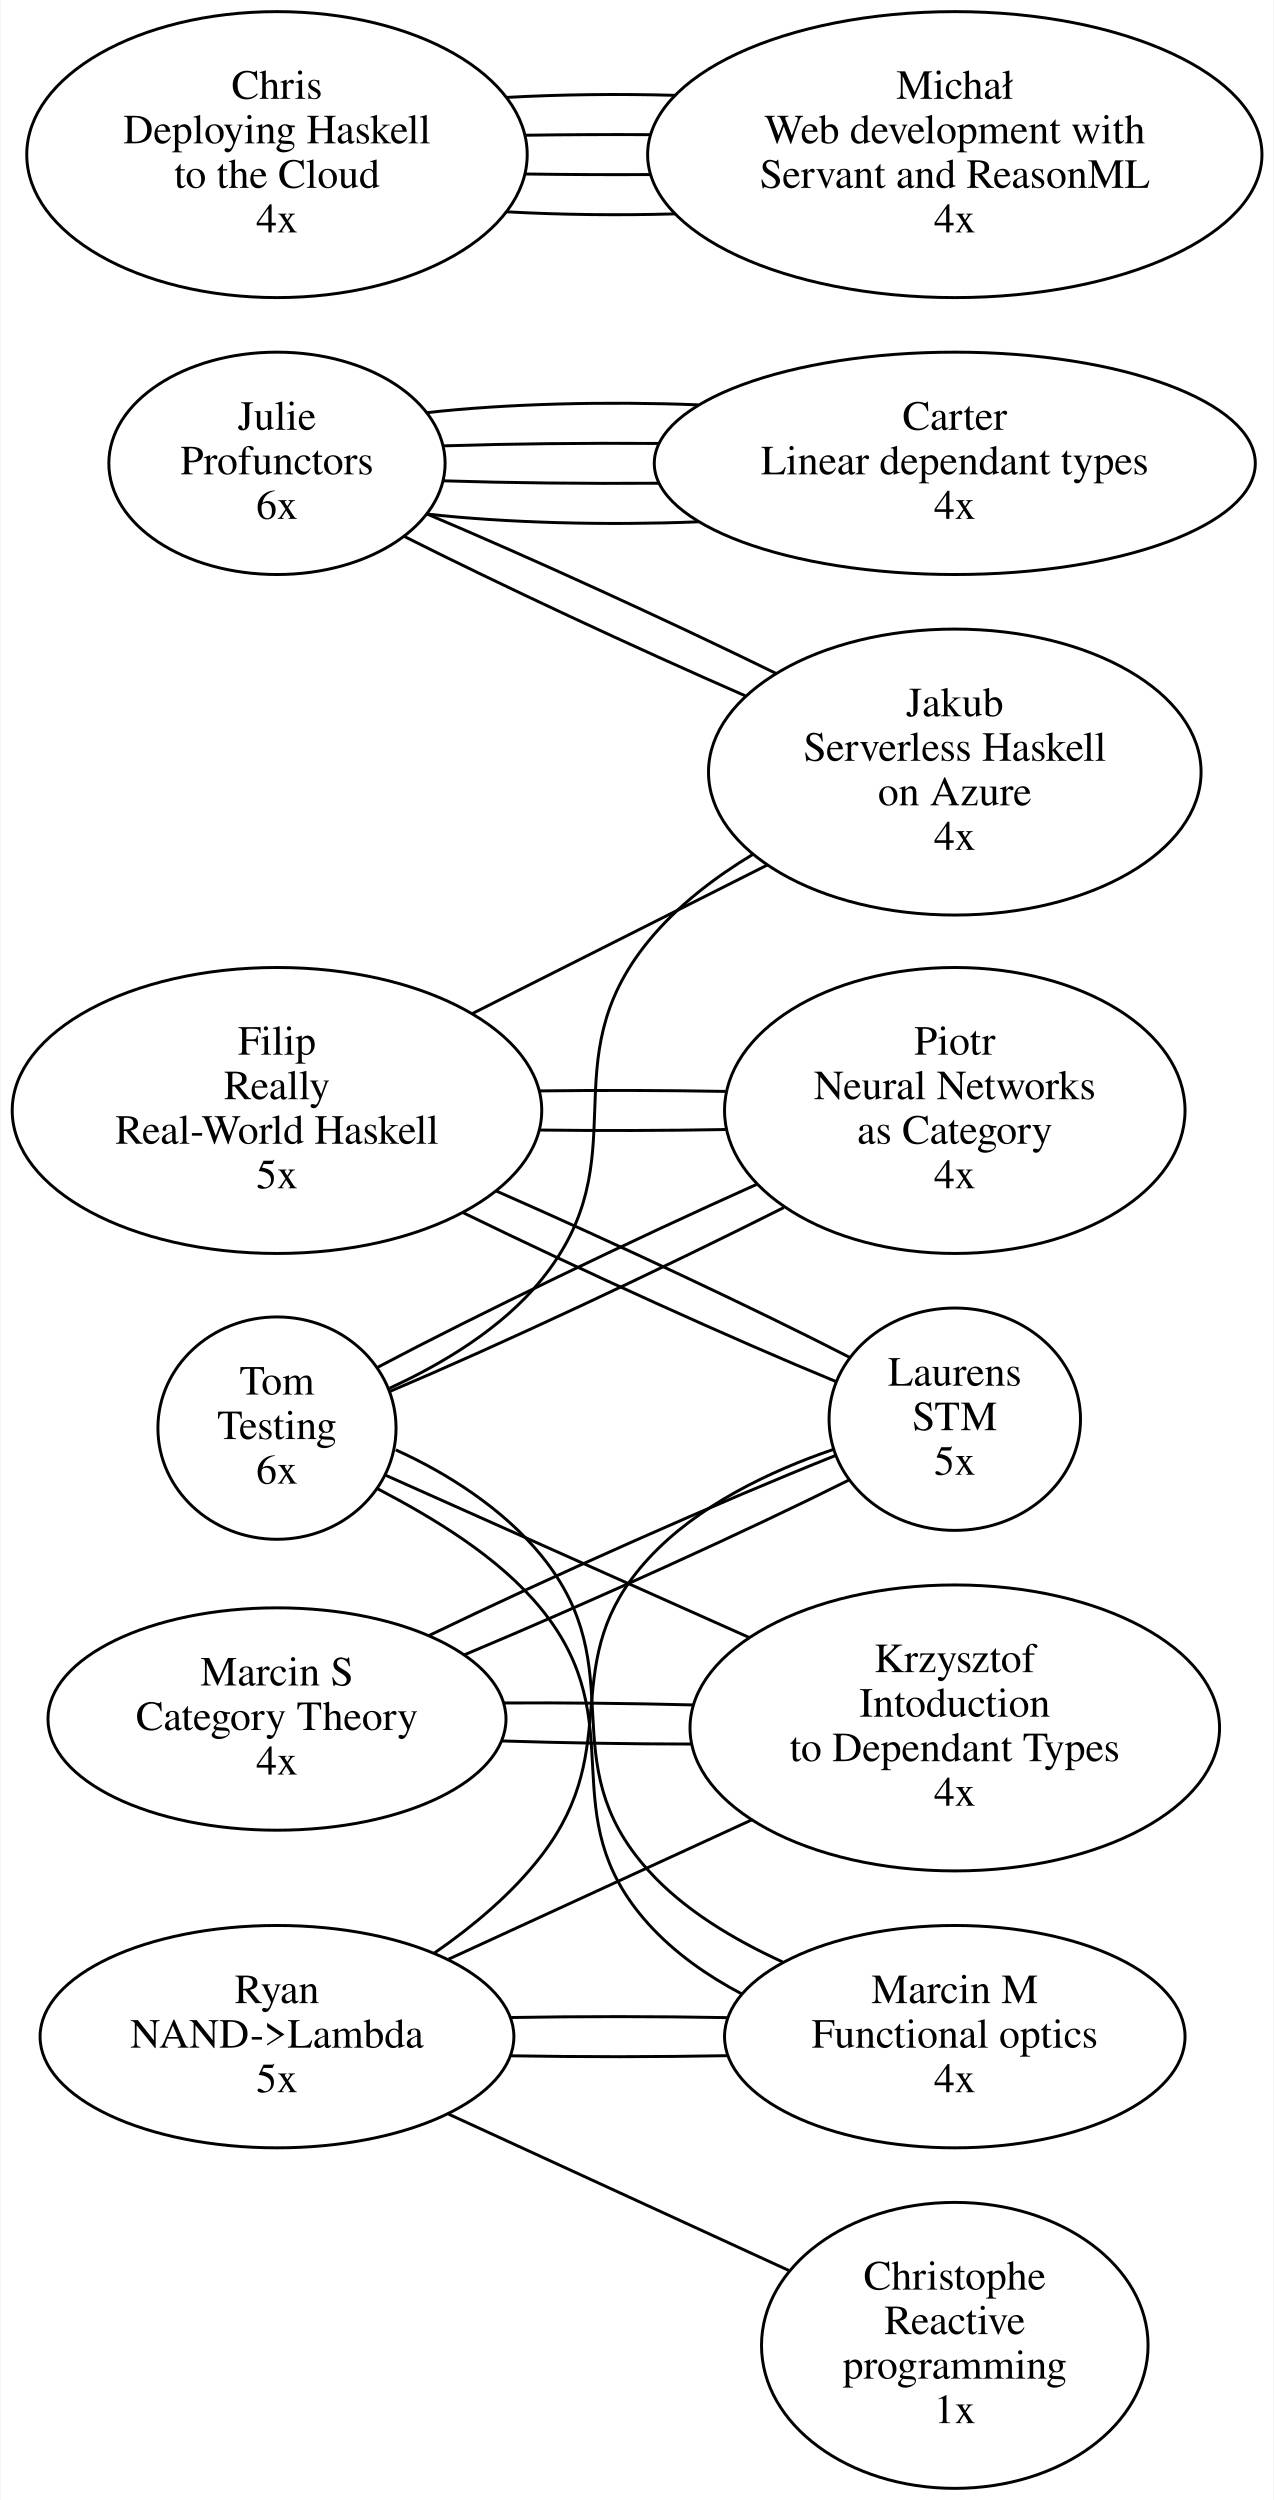
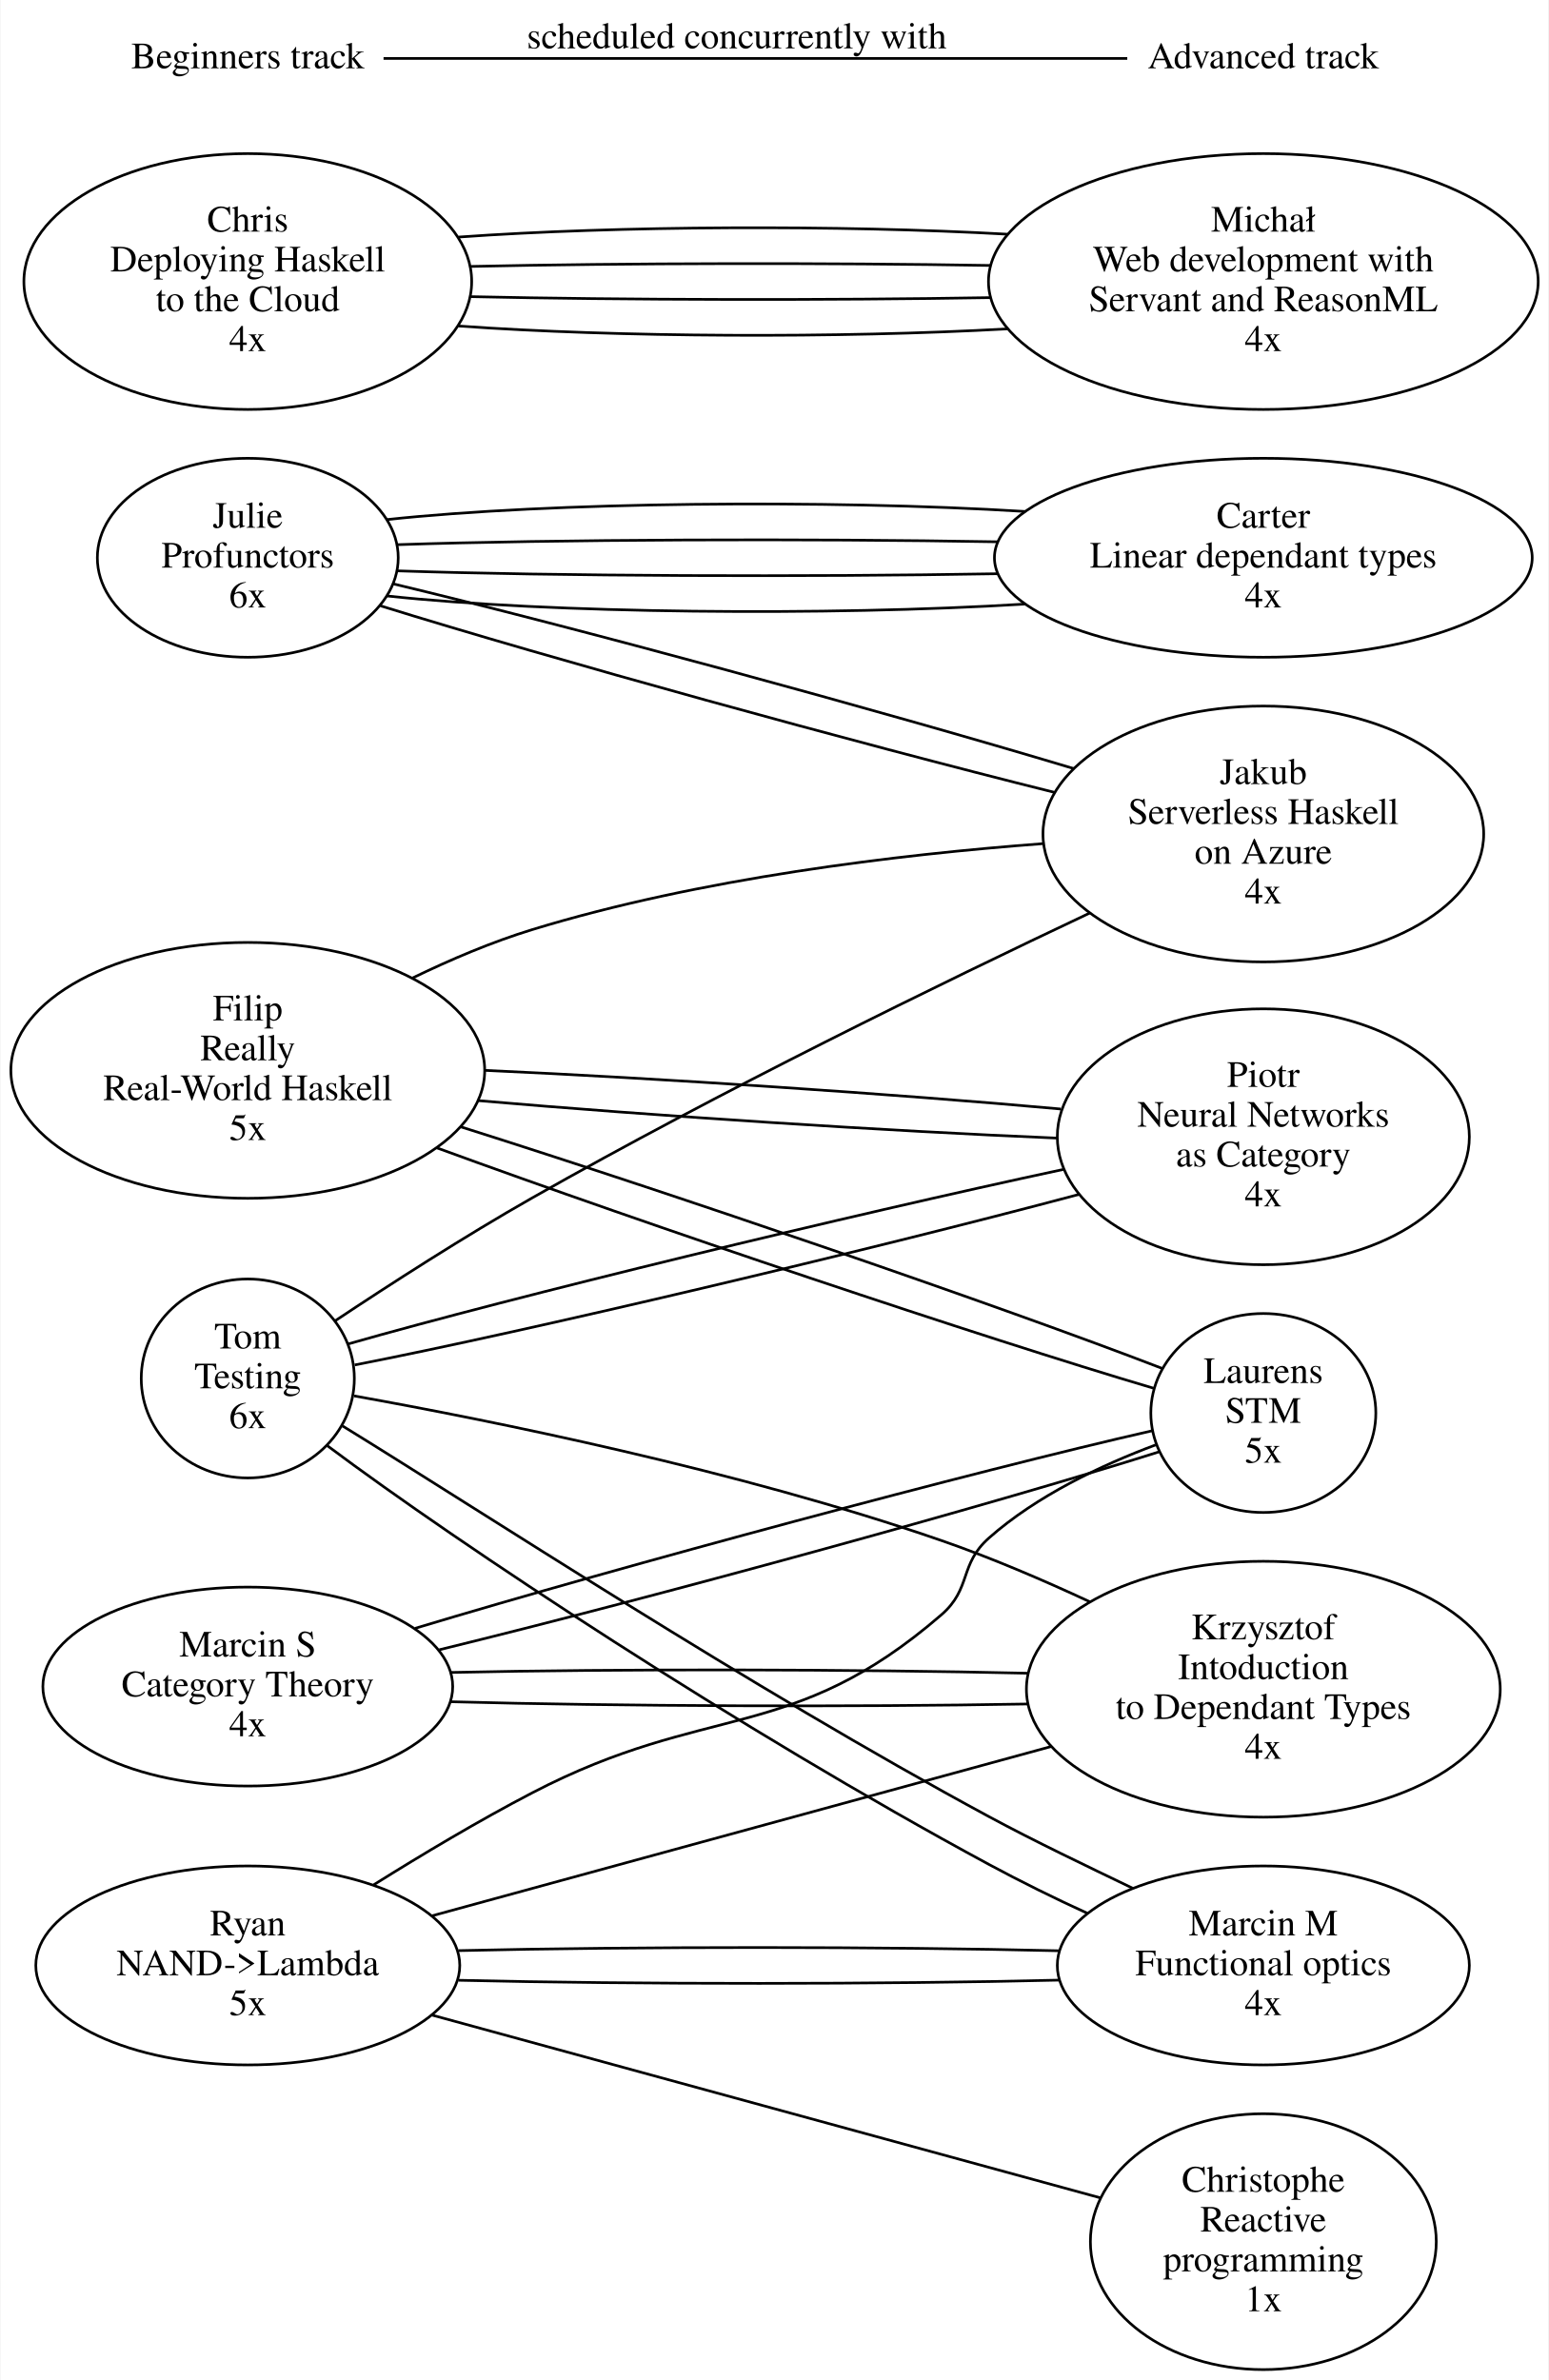
- <svg xmlns="http://www.w3.org/2000/svg" width="429pt" height="842pt" viewBox="0.00 0.00 428.67 842.17">
-   <g id="graph0" class="graph" transform="scale(1 1) rotate(0) translate(4 838.167)">
-     <polygon fill="white" stroke="none" points="-4,4 -4,-838.167 424.666,-838.167 424.666,4 -4,4" />
+ <svg xmlns="http://www.w3.org/2000/svg" width="583pt" height="896pt" viewBox="0.00 0.00 582.67 896.08">
+   <g id="graph0" class="graph" transform="scale(1 1) rotate(0) translate(4 892.083)">
+     <polygon fill="white" stroke="none" points="-4,4 -4,-892.083 578.666,-892.083 578.666,4 -4,4" />
    <g id="node1" class="node">
      <ellipse fill="none" stroke="black" cx="89.096" cy="-682.083" rx="56.637" ry="37.453" />
      <text text-anchor="middle" x="89.096" y="-693.383" font-family="Times,serif" font-size="14.00">Julie</text>
      <text text-anchor="middle" x="89.096" y="-678.383" font-family="Times,serif" font-size="14.00">Profunctors</text>
      <text text-anchor="middle" x="89.096" y="-663.383" font-family="Times,serif" font-size="14.00">6x</text>
    </g>
    <g id="node2" class="node">
-       <ellipse fill="none" stroke="black" cx="317.428" cy="-682.083" rx="101.233" ry="37.453" />
-       <text text-anchor="middle" x="317.428" y="-693.383" font-family="Times,serif" font-size="14.00">Carter</text>
-       <text text-anchor="middle" x="317.428" y="-678.383" font-family="Times,serif" font-size="14.00">Linear dependant types</text>
-       <text text-anchor="middle" x="317.428" y="-663.383" font-family="Times,serif" font-size="14.00">4x</text>
+       <ellipse fill="none" stroke="black" cx="471.428" cy="-682.083" rx="101.233" ry="37.453" />
+       <text text-anchor="middle" x="471.428" y="-693.383" font-family="Times,serif" font-size="14.00">Carter</text>
+       <text text-anchor="middle" x="471.428" y="-678.383" font-family="Times,serif" font-size="14.00">Linear dependant types</text>
+       <text text-anchor="middle" x="471.428" y="-663.383" font-family="Times,serif" font-size="14.00">4x</text>
    </g>
    <g id="edge1" class="edge">
-       <path fill="none" stroke="black" d="M139.486,-665.017C166.28,-662.009 200.157,-661.133 231.08,-662.387" />
+       <path fill="none" stroke="black" d="M141.389,-667.718C202.927,-661.078 307.127,-660.057 381.788,-664.654" />
    </g>
    <g id="edge2" class="edge">
-       <path fill="none" stroke="black" d="M145.173,-676.196C167.025,-675.483 192.842,-675.212 217.712,-675.382" />
+       <path fill="none" stroke="black" d="M145.399,-677.155C204.528,-675.164 299.496,-674.805 371.546,-676.078" />
    </g>
    <g id="edge11" class="edge">
-       <path fill="none" stroke="black" d="M145.173,-687.971C167.025,-688.683 192.842,-688.954 217.712,-688.784" />
+       <path fill="none" stroke="black" d="M145.399,-687.011C204.528,-689.003 299.496,-689.362 371.546,-688.088" />
    </g>
    <g id="edge12" class="edge">
-       <path fill="none" stroke="black" d="M139.486,-699.15C166.28,-702.157 200.157,-703.034 231.08,-701.779" />
+       <path fill="none" stroke="black" d="M141.389,-696.449C202.927,-703.088 307.127,-704.109 381.788,-699.512" />
    </g>
    <g id="node10" class="node">
-       <ellipse fill="none" stroke="black" cx="317.428" cy="-578.083" rx="82.964" ry="48.167" />
-       <text text-anchor="middle" x="317.428" y="-596.883" font-family="Times,serif" font-size="14.00">Jakub</text>
-       <text text-anchor="middle" x="317.428" y="-581.883" font-family="Times,serif" font-size="14.00">Serverless Haskell</text>
-       <text text-anchor="middle" x="317.428" y="-566.883" font-family="Times,serif" font-size="14.00">on Azure</text>
-       <text text-anchor="middle" x="317.428" y="-551.883" font-family="Times,serif" font-size="14.00">4x</text>
+       <ellipse fill="none" stroke="black" cx="471.428" cy="-578.083" rx="82.964" ry="48.167" />
+       <text text-anchor="middle" x="471.428" y="-596.883" font-family="Times,serif" font-size="14.00">Jakub</text>
+       <text text-anchor="middle" x="471.428" y="-581.883" font-family="Times,serif" font-size="14.00">Serverless Haskell</text>
+       <text text-anchor="middle" x="471.428" y="-566.883" font-family="Times,serif" font-size="14.00">on Azure</text>
+       <text text-anchor="middle" x="471.428" y="-551.883" font-family="Times,serif" font-size="14.00">4x</text>
    </g>
    <g id="edge21" class="edge">
-       <path fill="none" stroke="black" d="M131.872,-657.511C164.06,-641.27 209.272,-620.193 246.889,-603.754" />
+       <path fill="none" stroke="black" d="M139.039,-663.998C203.34,-644.009 316.993,-612.645 393.016,-593.692" />
    </g>
    <g id="edge22" class="edge">
-       <path fill="none" stroke="black" d="M139.765,-664.959C174.379,-650.341 220.71,-629.157 257.242,-611.295" />
+       <path fill="none" stroke="black" d="M143.781,-672.276C210.944,-656.233 326.11,-624.909 400.212,-602.66" />
    </g>
    <g id="node3" class="node">
-       <ellipse fill="none" stroke="black" cx="89.096" cy="-259.083" rx="77.149" ry="37.453" />
-       <text text-anchor="middle" x="89.096" y="-270.383" font-family="Times,serif" font-size="14.00">Marcin S</text>
-       <text text-anchor="middle" x="89.096" y="-255.383" font-family="Times,serif" font-size="14.00">Category Theory</text>
-       <text text-anchor="middle" x="89.096" y="-240.383" font-family="Times,serif" font-size="14.00">4x</text>
+       <ellipse fill="none" stroke="black" cx="89.096" cy="-257.083" rx="77.149" ry="37.453" />
+       <text text-anchor="middle" x="89.096" y="-268.383" font-family="Times,serif" font-size="14.00">Marcin S</text>
+       <text text-anchor="middle" x="89.096" y="-253.383" font-family="Times,serif" font-size="14.00">Category Theory</text>
+       <text text-anchor="middle" x="89.096" y="-238.383" font-family="Times,serif" font-size="14.00">4x</text>
    </g>
    <g id="node4" class="node">
-       <ellipse fill="none" stroke="black" cx="317.428" cy="-360.083" rx="42.353" ry="37.453" />
-       <text text-anchor="middle" x="317.428" y="-371.383" font-family="Times,serif" font-size="14.00">Laurens</text>
-       <text text-anchor="middle" x="317.428" y="-356.383" font-family="Times,serif" font-size="14.00">STM</text>
-       <text text-anchor="middle" x="317.428" y="-341.383" font-family="Times,serif" font-size="14.00">5x</text>
+       <ellipse fill="none" stroke="black" cx="471.428" cy="-360.083" rx="42.353" ry="37.453" />
+       <text text-anchor="middle" x="471.428" y="-371.383" font-family="Times,serif" font-size="14.00">Laurens</text>
+       <text text-anchor="middle" x="471.428" y="-356.383" font-family="Times,serif" font-size="14.00">STM</text>
+       <text text-anchor="middle" x="471.428" y="-341.383" font-family="Times,serif" font-size="14.00">5x</text>
    </g>
    <g id="edge3" class="edge">
-       <path fill="none" stroke="black" d="M152.241,-280.717C193.988,-298.205 247.45,-322.421 281.823,-339.619" />
+       <path fill="none" stroke="black" d="M161.187,-270.936C241.384,-290.533 368.857,-325.433 432.16,-345.457" />
    </g>
    <g id="edge4" class="edge">
-       <path fill="none" stroke="black" d="M140.326,-287.218C181.61,-307.155 239.279,-332.735 277.218,-347.843" />
+       <path fill="none" stroke="black" d="M152.049,-279.002C230.352,-302.584 362.941,-338.236 429.596,-353.401" />
    </g>
    <g id="node7" class="node">
-       <ellipse fill="none" stroke="black" cx="317.428" cy="-256.083" rx="89.191" ry="48.167" />
-       <text text-anchor="middle" x="317.428" y="-274.883" font-family="Times,serif" font-size="14.00">Krzysztof</text>
-       <text text-anchor="middle" x="317.428" y="-259.883" font-family="Times,serif" font-size="14.00">Intoduction</text>
-       <text text-anchor="middle" x="317.428" y="-244.883" font-family="Times,serif" font-size="14.00">to Dependant Types</text>
-       <text text-anchor="middle" x="317.428" y="-229.883" font-family="Times,serif" font-size="14.00">4x</text>
+       <ellipse fill="none" stroke="black" cx="471.428" cy="-256.083" rx="89.191" ry="48.167" />
+       <text text-anchor="middle" x="471.428" y="-274.883" font-family="Times,serif" font-size="14.00">Krzysztof</text>
+       <text text-anchor="middle" x="471.428" y="-259.883" font-family="Times,serif" font-size="14.00">Intoduction</text>
+       <text text-anchor="middle" x="471.428" y="-244.883" font-family="Times,serif" font-size="14.00">to Dependant Types</text>
+       <text text-anchor="middle" x="471.428" y="-229.883" font-family="Times,serif" font-size="14.00">4x</text>
    </g>
    <g id="edge7" class="edge">
-       <path fill="none" stroke="black" d="M164.833,-251.701C185.306,-251.034 207.683,-250.669 228.807,-250.65" />
+       <path fill="none" stroke="black" d="M165.692,-251.369C228.191,-249.657 317.012,-249.331 382.648,-250.522" />
    </g>
    <g id="edge8" class="edge">
-       <path fill="none" stroke="black" d="M165.461,-264.488C185.908,-264.605 208.214,-264.371 229.254,-263.828" />
+       <path fill="none" stroke="black" d="M165.692,-262.4C228.299,-263.786 317.32,-263.642 382.989,-262.098" />
    </g>
    <g id="node5" class="node">
      <ellipse fill="none" stroke="black" cx="89.096" cy="-152.083" rx="79.806" ry="37.453" />
      <text text-anchor="middle" x="89.096" y="-163.383" font-family="Times,serif" font-size="14.00">Ryan</text>
      <text text-anchor="middle" x="89.096" y="-148.383" font-family="Times,serif" font-size="14.00">NAND-&gt;Lambda</text>
      <text text-anchor="middle" x="89.096" y="-133.383" font-family="Times,serif" font-size="14.00">5x</text>
    </g>
    <g id="edge5" class="edge">
-       <path fill="none" stroke="black" d="M142.146,-180.276C155.299,-189.353 168.441,-200.399 178.191,-213.083 206.979,-250.534 182.245,-278.287 214.191,-313.083 230.706,-331.071 255.468,-342.698 276.486,-349.888" />
+       <path fill="none" stroke="black" d="M136.551,-182.48C154.814,-193.914 176.169,-206.659 196.191,-217.083 262.397,-251.552 293.724,-235.269 350.191,-284.083 361.667,-294.004 356.817,-303.045 368.191,-313.083 386.206,-328.983 410.512,-340.454 430.904,-348.082" />
    </g>
    <g id="node6" class="node">
-       <ellipse fill="none" stroke="black" cx="317.428" cy="-48.083" rx="65.108" ry="48.167" />
-       <text text-anchor="middle" x="317.428" y="-66.883" font-family="Times,serif" font-size="14.00">Christophe</text>
-       <text text-anchor="middle" x="317.428" y="-51.883" font-family="Times,serif" font-size="14.00">Reactive</text>
-       <text text-anchor="middle" x="317.428" y="-36.883" font-family="Times,serif" font-size="14.00">programming</text>
-       <text text-anchor="middle" x="317.428" y="-21.883" font-family="Times,serif" font-size="14.00">1x</text>
+       <ellipse fill="none" stroke="black" cx="471.428" cy="-48.083" rx="65.108" ry="48.167" />
+       <text text-anchor="middle" x="471.428" y="-66.883" font-family="Times,serif" font-size="14.00">Christophe</text>
+       <text text-anchor="middle" x="471.428" y="-51.883" font-family="Times,serif" font-size="14.00">Reactive</text>
+       <text text-anchor="middle" x="471.428" y="-36.883" font-family="Times,serif" font-size="14.00">programming</text>
+       <text text-anchor="middle" x="471.428" y="-21.883" font-family="Times,serif" font-size="14.00">1x</text>
    </g>
    <g id="edge6" class="edge">
-       <path fill="none" stroke="black" d="M146.917,-125.974C182.01,-109.848 226.809,-89.263 261.538,-73.305" />
+       <path fill="none" stroke="black" d="M158.531,-133.37C230.176,-113.779 341.592,-83.313 410.063,-64.59" />
    </g>
    <g id="edge18" class="edge">
-       <path fill="none" stroke="black" d="M146.917,-178.193C177.951,-192.453 216.575,-210.201 249.113,-225.152" />
+       <path fill="none" stroke="black" d="M158.531,-170.796C224.081,-188.721 322.922,-215.749 391.706,-234.557" />
    </g>
    <g id="node8" class="node">
-       <ellipse fill="none" stroke="black" cx="317.428" cy="-152.083" rx="77.564" ry="37.453" />
-       <text text-anchor="middle" x="317.428" y="-163.383" font-family="Times,serif" font-size="14.00">Marcin M</text>
-       <text text-anchor="middle" x="317.428" y="-148.383" font-family="Times,serif" font-size="14.00">Functional optics</text>
-       <text text-anchor="middle" x="317.428" y="-133.383" font-family="Times,serif" font-size="14.00">4x</text>
+       <ellipse fill="none" stroke="black" cx="471.428" cy="-152.083" rx="77.564" ry="37.453" />
+       <text text-anchor="middle" x="471.428" y="-163.383" font-family="Times,serif" font-size="14.00">Marcin M</text>
+       <text text-anchor="middle" x="471.428" y="-148.383" font-family="Times,serif" font-size="14.00">Functional optics</text>
+       <text text-anchor="middle" x="471.428" y="-133.383" font-family="Times,serif" font-size="14.00">4x</text>
    </g>
    <g id="edge9" class="edge">
-       <path fill="none" stroke="black" d="M167.986,-145.634C191.515,-145.221 217.303,-145.234 240.689,-145.673" />
+       <path fill="none" stroke="black" d="M168.44,-146.501C234.655,-144.925 328.924,-144.944 394.457,-146.559" />
    </g>
    <g id="edge10" class="edge">
-       <path fill="none" stroke="black" d="M167.986,-158.533C191.515,-158.946 217.303,-158.933 240.689,-158.494" />
+       <path fill="none" stroke="black" d="M168.44,-157.665C234.655,-159.242 328.924,-159.222 394.457,-157.608" />
    </g>
    <g id="node9" class="node">
-       <ellipse fill="none" stroke="black" cx="89.096" cy="-464.083" rx="89.191" ry="48.167" />
-       <text text-anchor="middle" x="89.096" y="-482.883" font-family="Times,serif" font-size="14.00">Filip</text>
-       <text text-anchor="middle" x="89.096" y="-467.883" font-family="Times,serif" font-size="14.00">Really</text>
-       <text text-anchor="middle" x="89.096" y="-452.883" font-family="Times,serif" font-size="14.00">Real-World Haskell</text>
-       <text text-anchor="middle" x="89.096" y="-437.883" font-family="Times,serif" font-size="14.00">5x</text>
+       <ellipse fill="none" stroke="black" cx="89.096" cy="-489.083" rx="89.191" ry="48.167" />
+       <text text-anchor="middle" x="89.096" y="-507.883" font-family="Times,serif" font-size="14.00">Filip</text>
+       <text text-anchor="middle" x="89.096" y="-492.883" font-family="Times,serif" font-size="14.00">Really</text>
+       <text text-anchor="middle" x="89.096" y="-477.883" font-family="Times,serif" font-size="14.00">Real-World Haskell</text>
+       <text text-anchor="middle" x="89.096" y="-462.883" font-family="Times,serif" font-size="14.00">5x</text>
    </g>
    <g id="edge13" class="edge">
-       <path fill="none" stroke="black" d="M151.643,-429.72C191.699,-410.202 242.736,-387.028 277.32,-372.802" />
+       <path fill="none" stroke="black" d="M160.298,-459.896C239.607,-430.87 365.967,-388.353 430.161,-369.39" />
    </g>
    <g id="edge14" class="edge">
-       <path fill="none" stroke="black" d="M162.954,-436.959C202.886,-419.427 250.519,-397.092 282.013,-380.909" />
+       <path fill="none" stroke="black" d="M169.363,-467.801C250.349,-442.235 372.583,-400.311 433.374,-376.858" />
    </g>
    <g id="edge15" class="edge">
-       <path fill="none" stroke="black" d="M154.953,-496.751C186.173,-512.476 223.432,-531.242 254.288,-546.784" />
+       <path fill="none" stroke="black" d="M150.934,-523.78C165.392,-530.802 181.03,-537.445 196.191,-542.083 259.214,-561.365 333.486,-570.319 388.83,-574.478" />
    </g>
    <g id="node12" class="node">
-       <ellipse fill="none" stroke="black" cx="317.428" cy="-464.083" rx="77.564" ry="48.167" />
-       <text text-anchor="middle" x="317.428" y="-482.883" font-family="Times,serif" font-size="14.00">Piotr</text>
-       <text text-anchor="middle" x="317.428" y="-467.883" font-family="Times,serif" font-size="14.00">Neural Networks</text>
-       <text text-anchor="middle" x="317.428" y="-452.883" font-family="Times,serif" font-size="14.00">as Category</text>
-       <text text-anchor="middle" x="317.428" y="-437.883" font-family="Times,serif" font-size="14.00">4x</text>
+       <ellipse fill="none" stroke="black" cx="471.428" cy="-464.083" rx="77.564" ry="48.167" />
+       <text text-anchor="middle" x="471.428" y="-482.883" font-family="Times,serif" font-size="14.00">Piotr</text>
+       <text text-anchor="middle" x="471.428" y="-467.883" font-family="Times,serif" font-size="14.00">Neural Networks</text>
+       <text text-anchor="middle" x="471.428" y="-452.883" font-family="Times,serif" font-size="14.00">as Category</text>
+       <text text-anchor="middle" x="471.428" y="-437.883" font-family="Times,serif" font-size="14.00">4x</text>
    </g>
    <g id="edge29" class="edge">
-       <path fill="none" stroke="black" d="M177.602,-457.49C198.251,-457.234 220.104,-457.292 240.209,-457.664" />
+       <path fill="none" stroke="black" d="M175.924,-477.691C241.323,-471.994 330.567,-466.197 393.624,-463.587" />
    </g>
    <g id="edge30" class="edge">
-       <path fill="none" stroke="black" d="M177.602,-470.677C198.251,-470.933 220.104,-470.875 240.209,-470.503" />
+       <path fill="none" stroke="black" d="M178.307,-489.086C244.03,-486.123 332.82,-480.188 395.202,-474.534" />
    </g>
    <g id="node11" class="node">
-       <ellipse fill="none" stroke="black" cx="89.096" cy="-357.083" rx="40.111" ry="37.453" />
-       <text text-anchor="middle" x="89.096" y="-368.383" font-family="Times,serif" font-size="14.00">Tom</text>
-       <text text-anchor="middle" x="89.096" y="-353.383" font-family="Times,serif" font-size="14.00">Testing</text>
-       <text text-anchor="middle" x="89.096" y="-338.383" font-family="Times,serif" font-size="14.00">6x</text>
+       <ellipse fill="none" stroke="black" cx="89.096" cy="-373.083" rx="40.111" ry="37.453" />
+       <text text-anchor="middle" x="89.096" y="-384.383" font-family="Times,serif" font-size="14.00">Tom</text>
+       <text text-anchor="middle" x="89.096" y="-369.383" font-family="Times,serif" font-size="14.00">Testing</text>
+       <text text-anchor="middle" x="89.096" y="-354.383" font-family="Times,serif" font-size="14.00">6x</text>
    </g>
    <g id="edge17" class="edge">
-       <path fill="none" stroke="black" d="M125.709,-341.191C158.45,-326.581 207.877,-304.524 248.21,-286.525" />
+       <path fill="none" stroke="black" d="M129.139,-366.519C180.642,-357.277 273.706,-338.548 350.191,-312.083 368.797,-305.645 388.387,-297.261 406.228,-288.949" />
    </g>
    <g id="edge25" class="edge">
-       <path fill="none" stroke="black" d="M122.958,-336.666C141.484,-326.927 163.741,-313.862 178.191,-296.083 209.572,-257.474 180.877,-227.037 214.191,-190.083 222.889,-180.434 233.968,-172.627 245.602,-166.513" />
+       <path fill="none" stroke="black" d="M118.989,-347.808C168.721,-310.571 274.223,-240.809 368.191,-190.083 379.966,-183.727 392.76,-177.407 405.184,-171.731" />
    </g>
    <g id="edge26" class="edge">
-       <path fill="none" stroke="black" d="M129.107,-349.744C146.223,-342.036 165.309,-329.932 178.191,-314.083 209.572,-275.474 180.877,-245.037 214.191,-208.083 226.29,-194.662 242.994,-184.803 259.395,-177.261" />
+       <path fill="none" stroke="black" d="M124.789,-355.195C176.583,-323.388 277.731,-256.916 368.191,-208.083 385.467,-198.757 404.936,-189.51 422.212,-181.172" />
    </g>
    <g id="edge16" class="edge">
-       <path fill="none" stroke="black" d="M127.029,-370.533C144.731,-378.665 164.918,-390.677 178.191,-407.083 211.61,-448.391 180.615,-479.904 214.191,-521.083 223.758,-532.817 236.415,-542.549 249.554,-550.45" />
+       <path fill="none" stroke="black" d="M122.049,-394.828C142.827,-408.65 170.701,-426.602 196.191,-441.083 266.529,-481.043 350.02,-521.848 406.248,-548.408" />
    </g>
    <g id="edge19" class="edge">
-       <path fill="none" stroke="black" d="M127.216,-369.479C163.209,-384.671 218.303,-410.456 259.775,-431.362" />
+       <path fill="none" stroke="black" d="M129.365,-378.172C193.705,-390.695 322.363,-421.138 401.962,-442.373" />
    </g>
    <g id="edge20" class="edge">
-       <path fill="none" stroke="black" d="M123.006,-377.57C156.354,-395.223 208.859,-420.466 250.755,-439.227" />
+       <path fill="none" stroke="black" d="M126.909,-386.086C188.895,-403.822 315.247,-434.481 396.223,-451.809" />
    </g>
    <g id="node13" class="node">
      <ellipse fill="none" stroke="black" cx="89.096" cy="-786.083" rx="84.292" ry="48.167" />
      <text text-anchor="middle" x="89.096" y="-804.883" font-family="Times,serif" font-size="14.00">Chris</text>
      <text text-anchor="middle" x="89.096" y="-789.883" font-family="Times,serif" font-size="14.00">Deploying Haskell</text>
      <text text-anchor="middle" x="89.096" y="-774.883" font-family="Times,serif" font-size="14.00">to the Cloud</text>
      <text text-anchor="middle" x="89.096" y="-759.883" font-family="Times,serif" font-size="14.00">4x</text>
    </g>
    <g id="node14" class="node">
-       <ellipse fill="none" stroke="black" cx="317.428" cy="-786.083" rx="103.476" ry="48.167" />
-       <text text-anchor="middle" x="317.428" y="-804.883" font-family="Times,serif" font-size="14.00">Michał</text>
-       <text text-anchor="middle" x="317.428" y="-789.883" font-family="Times,serif" font-size="14.00">Web development with</text>
-       <text text-anchor="middle" x="317.428" y="-774.883" font-family="Times,serif" font-size="14.00">Servant and ReasonML</text>
-       <text text-anchor="middle" x="317.428" y="-759.883" font-family="Times,serif" font-size="14.00">4x</text>
+       <ellipse fill="none" stroke="black" cx="471.428" cy="-786.083" rx="103.476" ry="48.167" />
+       <text text-anchor="middle" x="471.428" y="-804.883" font-family="Times,serif" font-size="14.00">Michał</text>
+       <text text-anchor="middle" x="471.428" y="-789.883" font-family="Times,serif" font-size="14.00">Web development with</text>
+       <text text-anchor="middle" x="471.428" y="-774.883" font-family="Times,serif" font-size="14.00">Servant and ReasonML</text>
+       <text text-anchor="middle" x="471.428" y="-759.883" font-family="Times,serif" font-size="14.00">4x</text>
    </g>
    <g id="edge23" class="edge">
-       <path fill="none" stroke="black" d="M166.406,-766.82C184.629,-765.811 204.284,-765.576 223.175,-766.115" />
+       <path fill="none" stroke="black" d="M168.44,-769.338C228.457,-765.051 311.523,-764.697 375.347,-768.276" />
    </g>
    <g id="edge24" class="edge">
-       <path fill="none" stroke="black" d="M172.768,-779.556C186.532,-779.35 200.947,-779.287 215.111,-779.366" />
+       <path fill="none" stroke="black" d="M173.091,-780.394C230.685,-779.112 307.751,-778.992 368.993,-780.034" />
    </g>
    <g id="edge27" class="edge">
-       <path fill="none" stroke="black" d="M172.768,-792.611C186.532,-792.816 200.947,-792.879 215.111,-792.8" />
+       <path fill="none" stroke="black" d="M173.091,-791.772C230.685,-793.054 307.751,-793.175 368.993,-792.132" />
    </g>
    <g id="edge28" class="edge">
-       <path fill="none" stroke="black" d="M166.406,-805.347C184.629,-806.356 204.284,-806.591 223.175,-806.052" />
+       <path fill="none" stroke="black" d="M168.44,-802.829C228.457,-807.116 311.523,-807.47 375.347,-803.891" />
+     </g>
+     <g id="node15" class="node">
+       <text text-anchor="middle" x="89.096" y="-866.383" font-family="Times,serif" font-size="14.00">Beginners track</text>
+     </g>
+     <g id="node16" class="node">
+       <text text-anchor="middle" x="471.428" y="-866.383" font-family="Times,serif" font-size="14.00">Advanced track</text>
+     </g>
+     <g id="edge31" class="edge">
+       <path fill="none" stroke="black" d="M140.208,-870.083C213.027,-870.083 347.324,-870.083 420.205,-870.083" />
+       <text text-anchor="middle" x="273.191" y="-873.883" font-family="Times,serif" font-size="14.00">scheduled concurrently with</text>
    </g>
  </g>
</svg>
